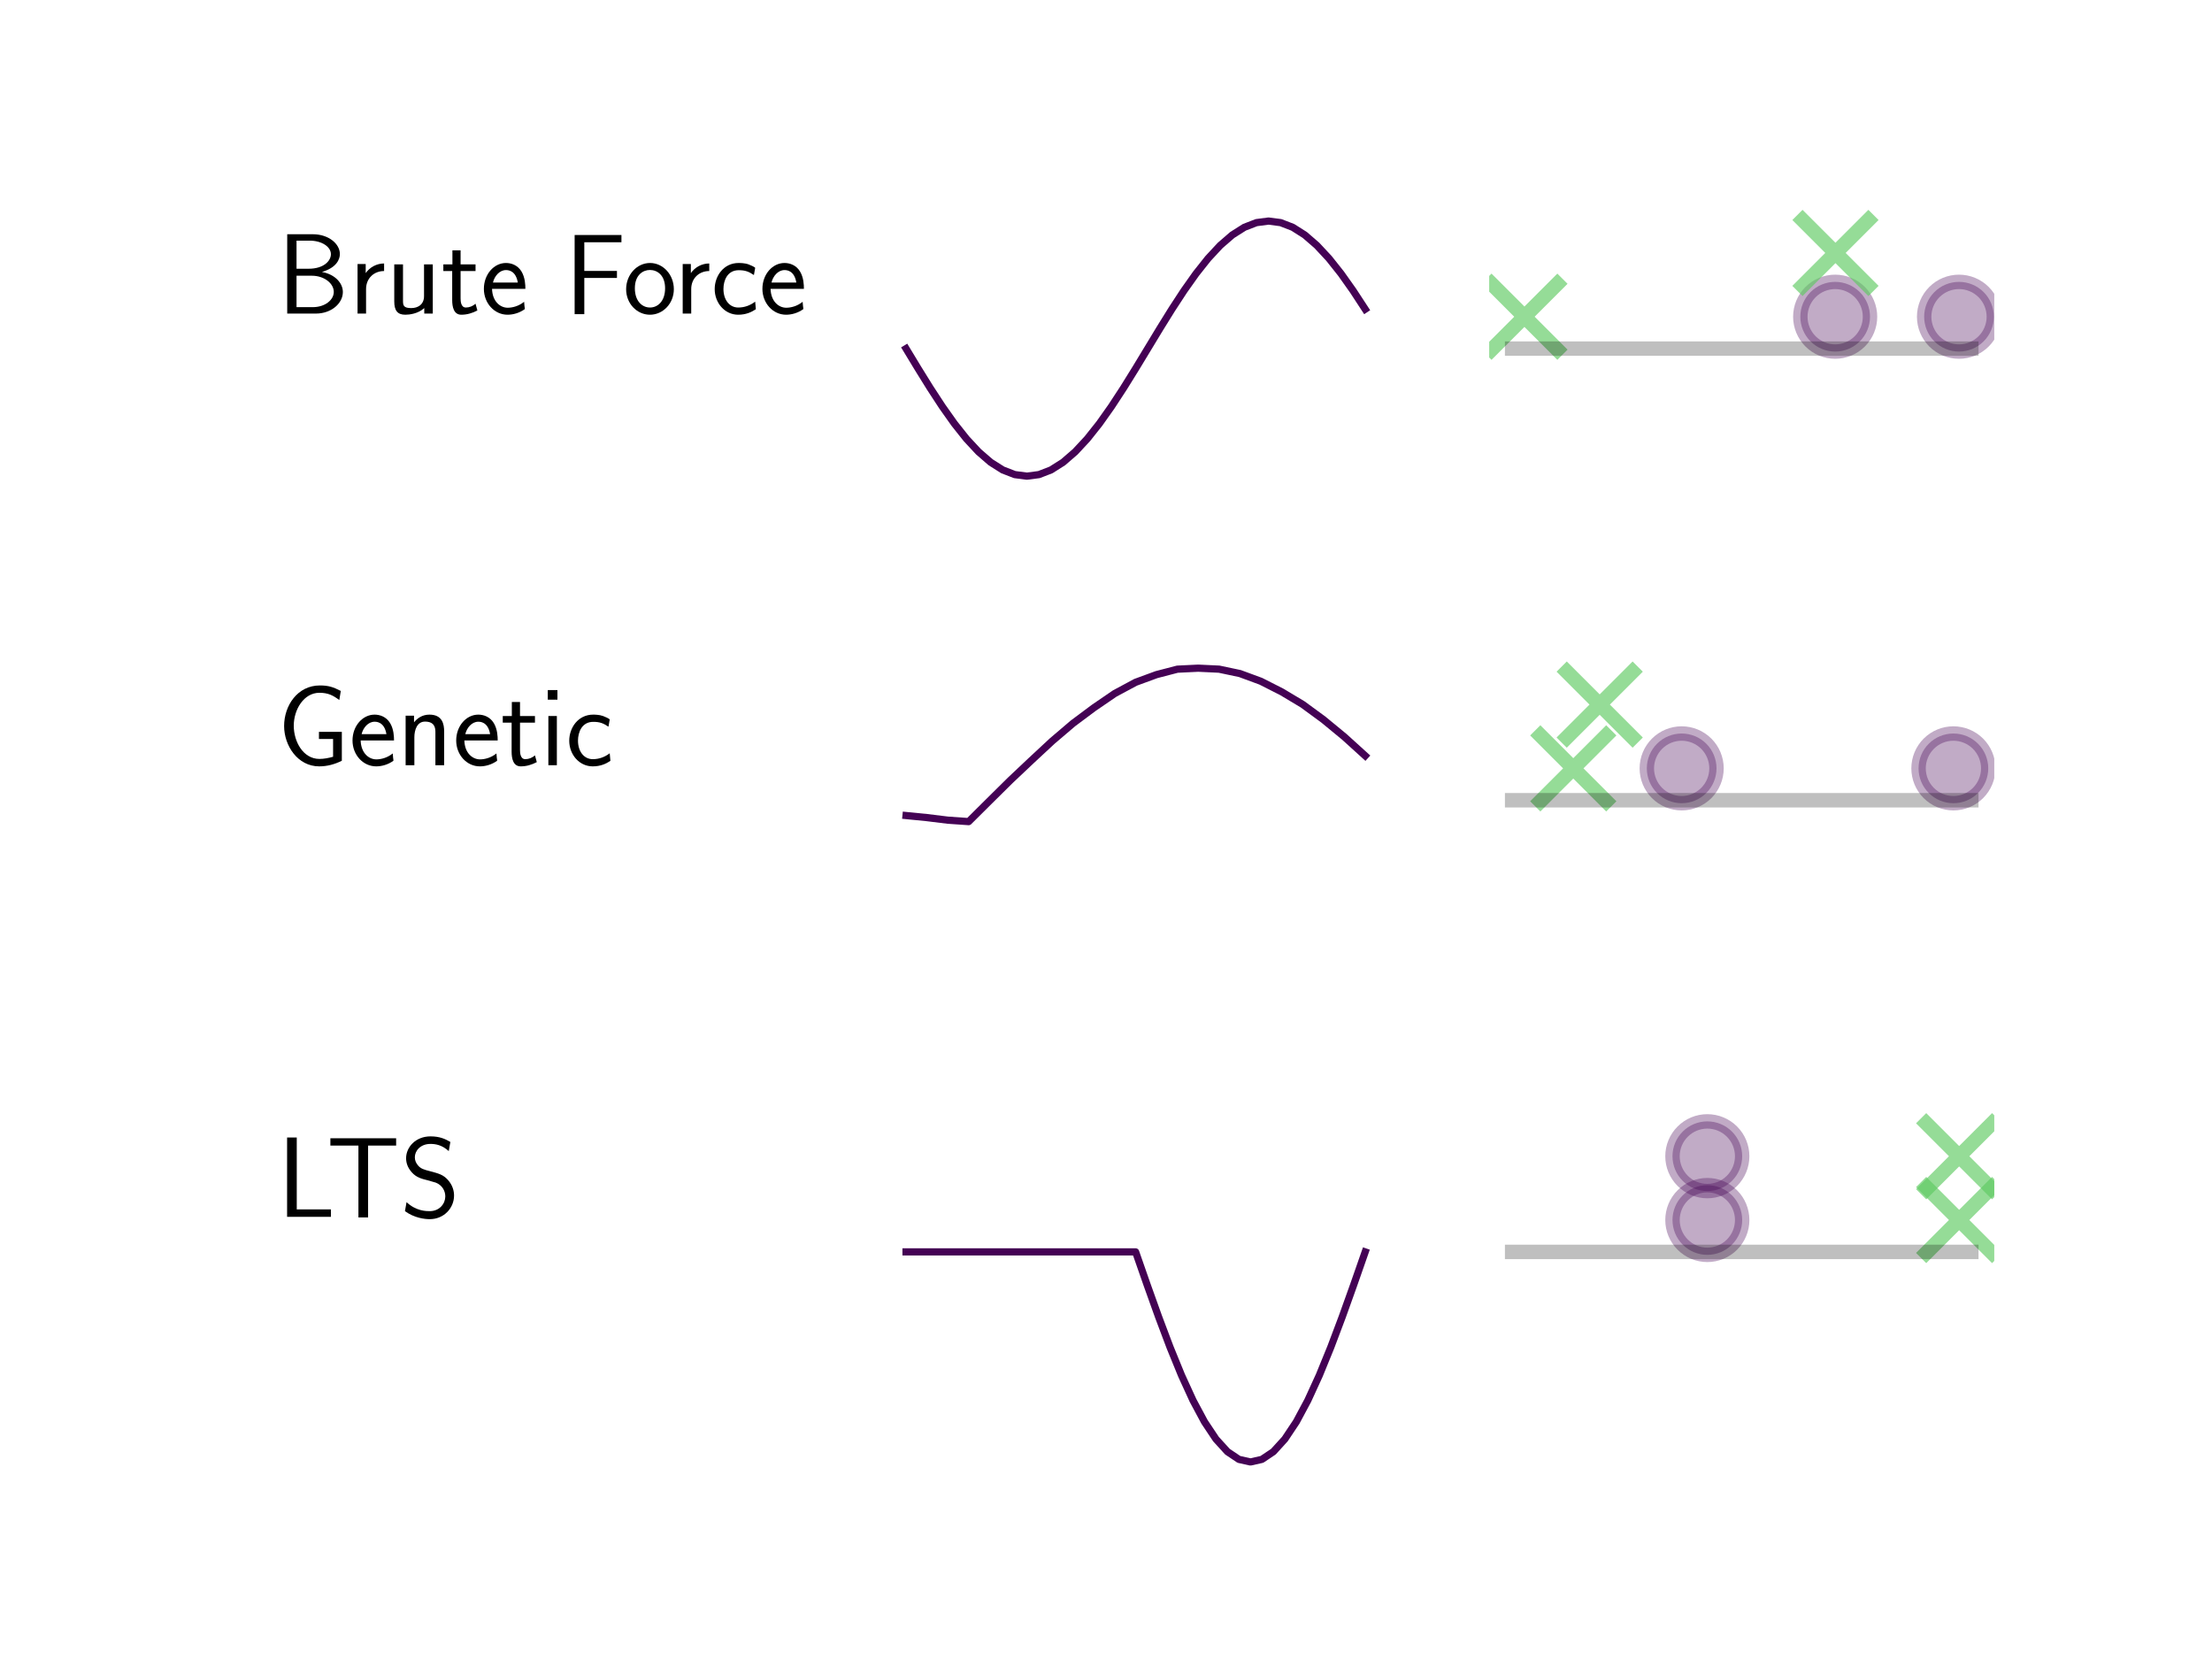
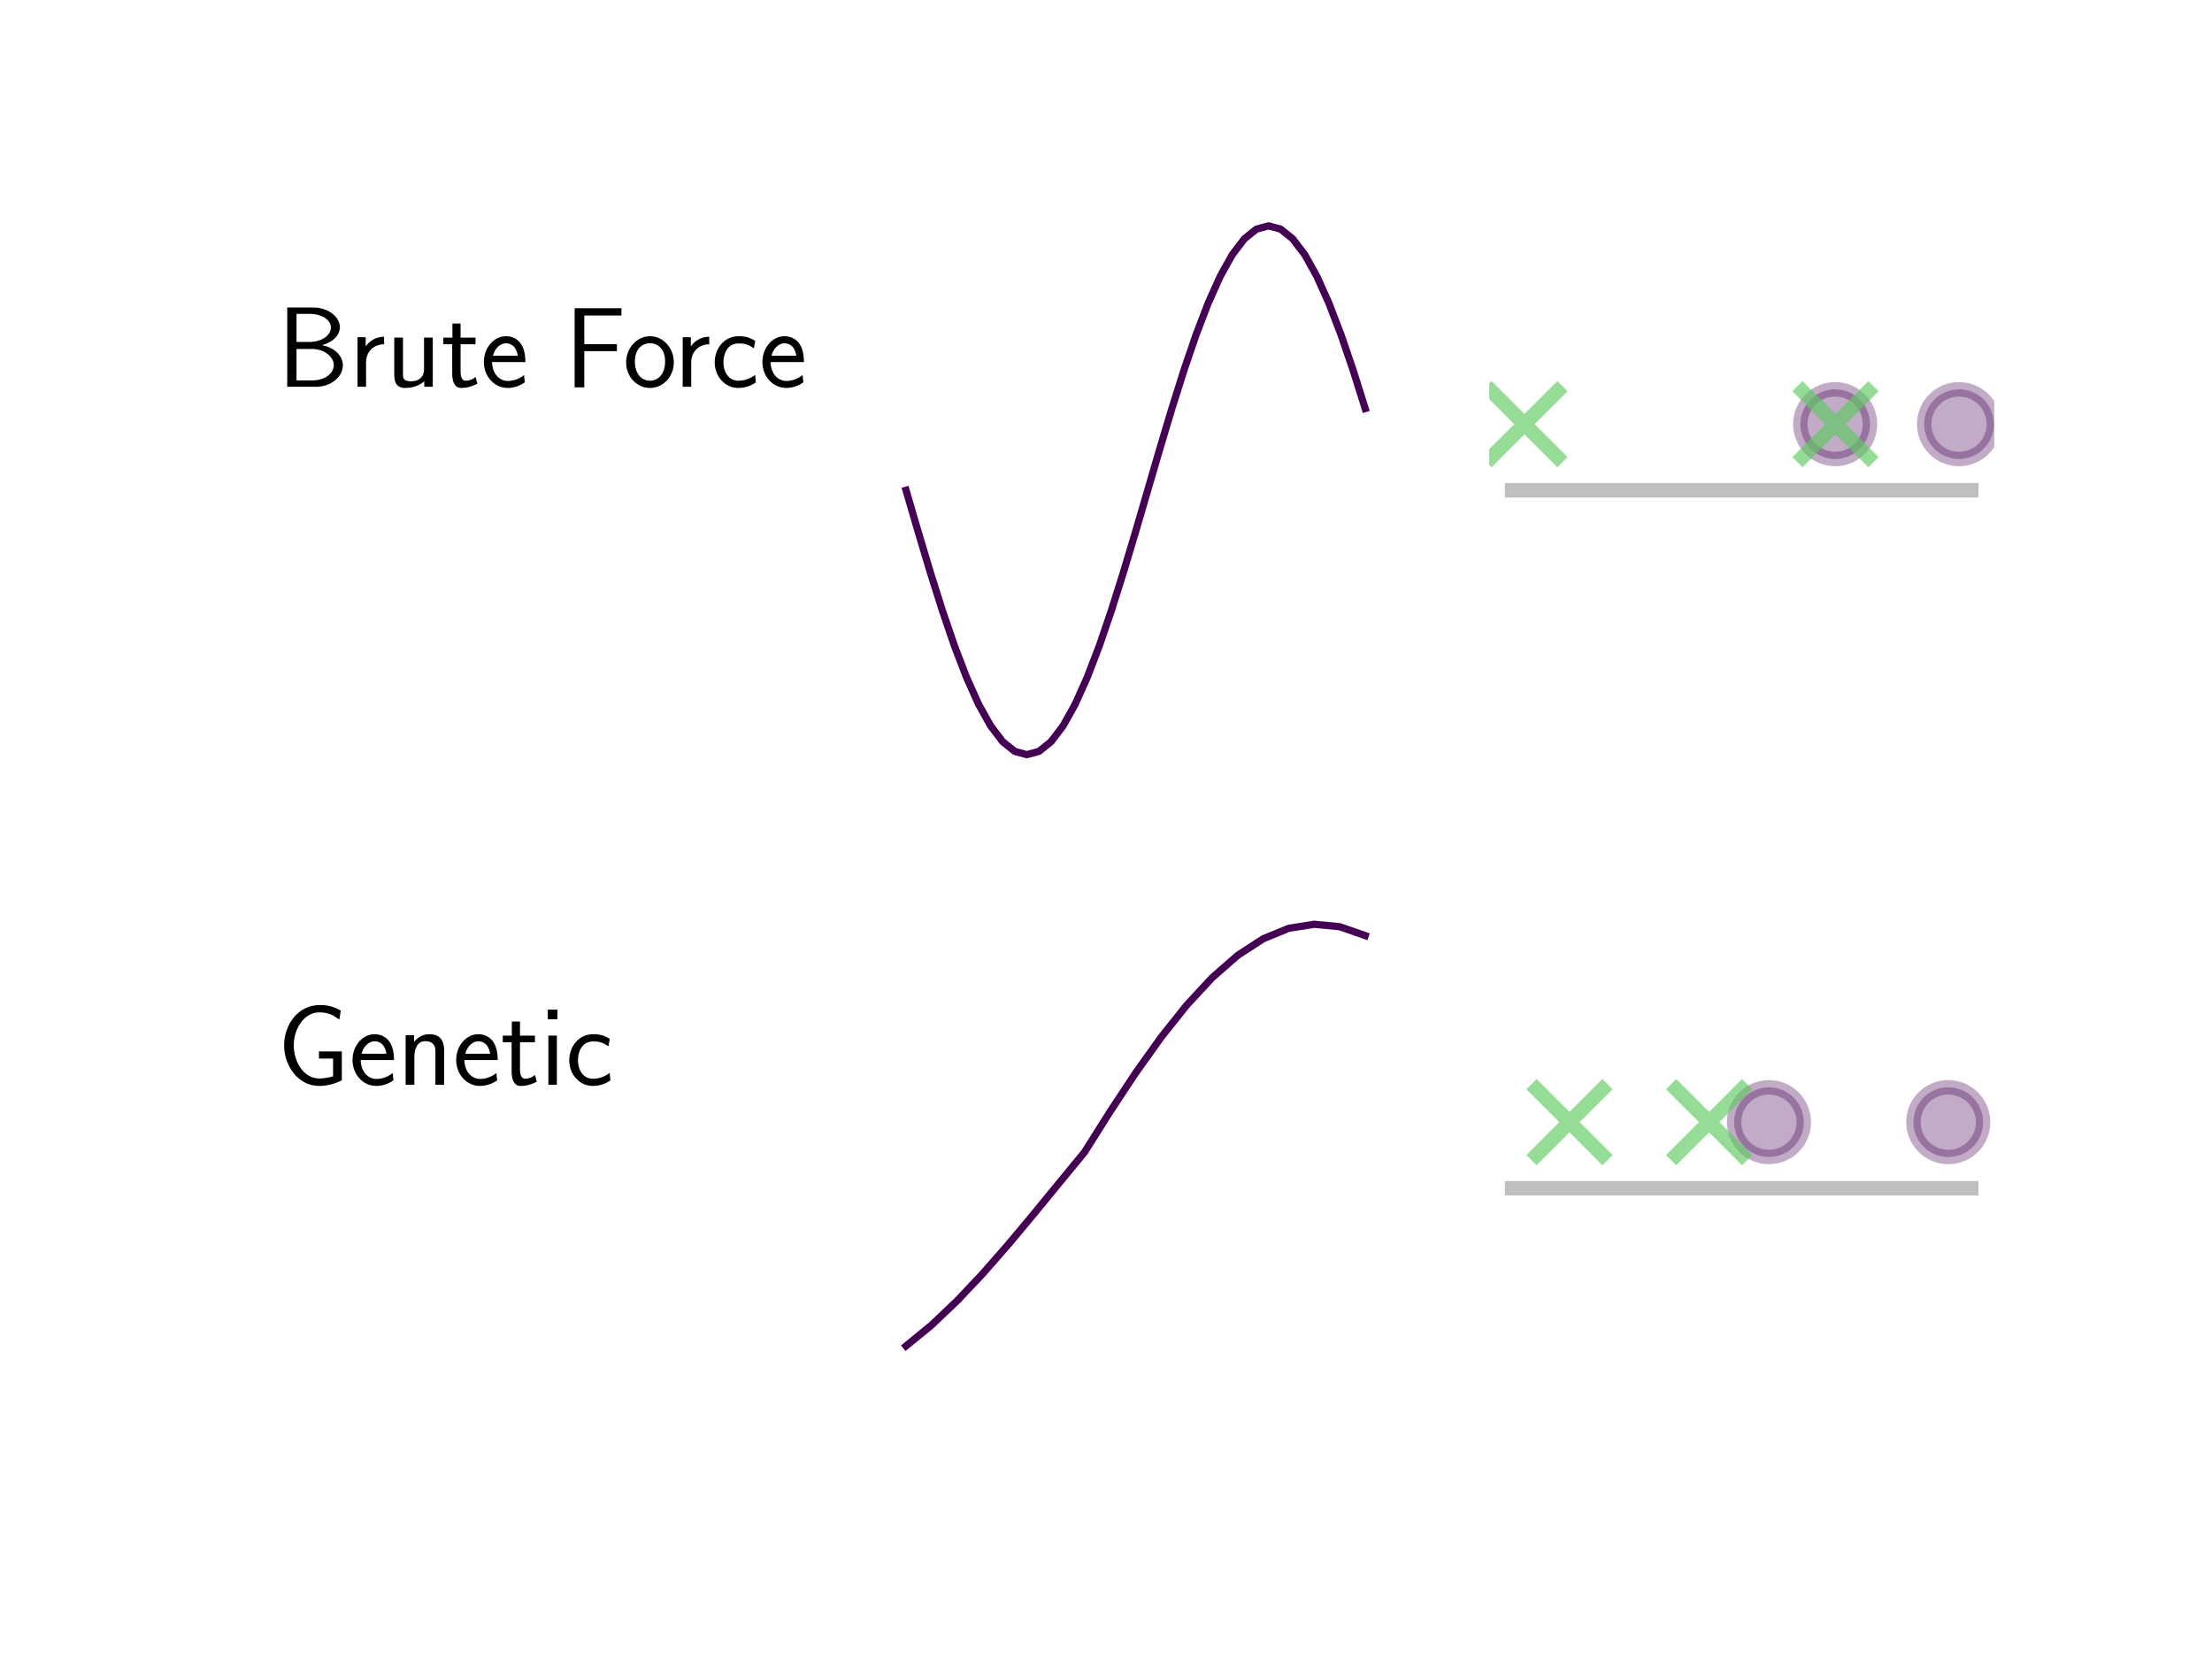
<svg xmlns="http://www.w3.org/2000/svg" xmlns:xlink="http://www.w3.org/1999/xlink" height="345pt" version="1.1" viewBox="0 0 460 345" width="460pt">
  <defs>
    <style type="text/css">
*{stroke-linecap:butt;stroke-linejoin:round;}
  </style>
  </defs>
  <g id="figure_1">
    <g id="patch_1">
      <path d="M 0 345.6  L 460.8 345.6  L 460.8 0  L 0 0  z " style="fill:#ffffff;" />
    </g>
    <g id="axes_1">
      <g id="text_1">
        <defs>
          <path d="M 8.906 69  L 8.906 0  L 33.797 0  C 47.406 0 57.297 8.969 57.297 18.75  C 57.297 26.328 50.797 34 39.094 36.203  C 52.094 39.969 54.703 47.5 54.703 51.766  C 54.703 60.672 44.906 69 31.203 69  z M 17 39  L 17 63.422  L 28.5 63.422  C 38.797 63.422 46.906 58.188 46.906 51.656  C 46.906 45.719 40.5 39 27.594 39  z M 17 5.578  L 17 32.922  L 30.297 32.922  C 41.094 32.922 49.406 26.234 49.406 18.844  C 49.406 12.062 42.094 5.578 31 5.578  z " id="CMSS17-66" />
          <path d="M 14.906 21.297  C 14.906 30.703 21.797 37 30.594 37  L 30.594 43.578  C 24.203 43.578 18.203 40.391 14.594 35.203  L 14.594 43.094  L 7.5 43.094  L 7.5 0  L 14.906 0  z " id="CMSS17-114" />
          <path d="M 40.906 42.797  L 33.297 42.797  L 33.297 15.188  C 33.297 7.781 27.906 4.781 22.203 4.781  C 15.594 4.781 15 6.984 15 11.078  L 15 42.797  L 7.406 42.797  L 7.406 10.594  C 7.406 2.797 10.094 -1 17 -1  C 20.406 -1 28.094 -0.203 33.5 4.781  L 33.5 0  L 40.906 0  z " id="CMSS17-117" />
          <path d="M 16.703 37  L 29.703 37  L 29.703 42.766  L 16.703 42.766  L 16.703 55  L 9.594 55  L 9.594 42.766  L 1.703 42.766  L 1.703 37  L 9.406 37  L 9.406 11.703  C 9.406 6 10.703 -1 17.297 -1  C 22.297 -1 26.906 0.391 31.297 2.688  L 29.703 8.562  C 27.297 6.469 24.406 5.266 21.297 5.266  C 16.906 5.266 16.703 10.875 16.703 13.375  z " id="CMSS17-116" />
          <path d="M 39.094 21.516  C 39.094 24.844 38.906 31.297 35.703 36.641  C 32.203 42.391 26.5 44 22.203 44  C 11.797 44 3 34.188 3 21.484  C 3 9.094 12.094 -1 23.594 -1  C 28.094 -1 33.594 0.297 38.594 3.875  C 38.594 4.281 38.406 6.469 38.297 6.562  C 38.297 6.766 38 9.844 38 10.25  C 33.203 6.359 27.703 5.078 23.703 5.078  C 17.297 5.078 10.406 10.422 10.094 21.516  z M 10.906 27  C 12.203 32.562 16.594 37.828 22.203 37.828  C 23.703 37.828 30.703 37.828 32.5 27  z " id="CMSS17-101" />
          <path d="M 45.594 31  L 45.594 37.078  L 17.203 37.078  L 17.203 62  L 29.406 62  C 30.594 62 31.797 62 33 62  L 49.5 62  L 49.5 68.359  L 8.797 68.359  L 8.797 -0.5  L 17.203 -0.5  L 17.203 31  z " id="CMSS17-70" />
          <path d="M 44.203 21.188  C 44.203 34 34.703 44 23.5 44  C 12 44 2.703 33.703 2.703 21.188  C 2.703 8.5 12.297 -1 23.406 -1  C 34.797 -1 44.203 8.797 44.203 21.188  z M 23.5 5.266  C 16.406 5.266 10.297 11.078 10.297 22  C 10.297 33.609 17.406 37.922 23.406 37.922  C 29.906 37.922 36.594 33.219 36.594 22  C 36.594 10.672 30.094 5.266 23.5 5.266  z " id="CMSS17-111" />
          <path d="M 38.5 39.703  C 38.5 40.391 33.906 42.406 32.703 42.797  C 29.406 44 25.203 44 24.094 44  C 11.094 44 3.297 32.703 3.297 21.297  C 3.297 9.297 12 -1 23.703 -1  C 30.406 -1 35.203 1.188 39.094 3.781  L 38.5 10.375  C 34.203 7.078 29.203 5.266 23.797 5.266  C 16 5.266 10.906 12.094 10.906 21.391  C 10.906 28.609 14.203 37.719 24.203 37.719  C 29.703 37.719 32.797 36.609 37.406 33.516  z " id="CMSS17-99" />
        </defs>
-         <g transform="translate(57.6 65.20984)scale(0.24 -0.24)">
+         <g transform="translate(57.6 80.43792)scale(0.24 -0.24)">
          <use transform="scale(0.996264)" xlink:href="#CMSS17-66" />
          <use transform="translate(62.33804 0)scale(0.996264)" xlink:href="#CMSS17-114" />
          <use transform="translate(94.24781 0)scale(0.996264)" xlink:href="#CMSS17-117" />
          <use transform="translate(142.4528 0)scale(0.996264)" xlink:href="#CMSS17-116" />
          <use transform="translate(176.2843 0)scale(0.996264)" xlink:href="#CMSS17-101" />
          <use transform="translate(249.1523 0)scale(0.996264)" xlink:href="#CMSS17-70" />
          <use transform="translate(299.8394 0)scale(0.996264)" xlink:href="#CMSS17-111" />
          <use transform="translate(344.0805 0)scale(0.996264)" xlink:href="#CMSS17-114" />
          <use transform="translate(375.9903 0)scale(0.996264)" xlink:href="#CMSS17-99" />
          <use transform="translate(417.6291 0)scale(0.996264)" xlink:href="#CMSS17-101" />
        </g>
      </g>
    </g>
    <g id="axes_2">
      <g id="line2d_1">
-         <path clip-path="url(#p41a2faf13f)" d="M 188.417 72.496  L 190.929 76.645  L 193.442 80.693  L 195.955 84.538  L 198.468 88.087  L 200.981 91.252  L 203.494 93.955  L 206.006 96.13  L 208.519 97.723  L 211.032 98.695  L 213.545 99.021  L 216.058 98.695  L 218.57 97.723  L 221.083 96.13  L 223.596 93.955  L 226.109 91.252  L 228.622 88.087  L 231.134 84.538  L 233.647 80.693  L 236.16 76.645  L 238.673 72.496  L 241.186 68.346  L 243.698 64.299  L 246.211 60.453  L 248.724 56.904  L 251.237 53.739  L 253.75 51.036  L 256.262 48.861  L 258.775 47.268  L 261.288 46.297  L 263.801 45.97  L 266.314 46.297  L 268.826 47.268  L 271.339 48.861  L 273.852 51.036  L 276.365 53.739  L 278.878 56.904  L 281.391 60.453  L 283.903 64.299  " style="fill:none;stroke:#440154;stroke-linecap:square;stroke-width:1.5;" />
+         <path clip-path="url(#p04ca3fcd32)" d="M 188.417 101.952  L 190.929 110.553  L 193.442 118.942  L 195.955 126.913  L 198.468 134.27  L 200.981 140.83  L 203.494 146.433  L 206.006 150.941  L 208.519 154.243  L 211.032 156.257  L 213.545 156.934  L 216.058 156.257  L 218.57 154.243  L 221.083 150.941  L 223.596 146.433  L 226.109 140.83  L 228.622 134.27  L 231.134 126.913  L 233.647 118.942  L 236.16 110.553  L 238.673 101.952  L 241.186 93.351  L 243.698 84.962  L 246.211 76.991  L 248.724 69.634  L 251.237 63.074  L 253.75 57.471  L 256.262 52.963  L 258.775 49.661  L 261.288 47.647  L 263.801 46.97  L 266.314 47.647  L 268.826 49.661  L 271.339 52.963  L 273.852 57.471  L 276.365 63.074  L 278.878 69.634  L 281.391 76.991  L 283.903 84.962  " style="fill:none;stroke:#440154;stroke-linecap:square;stroke-width:1.5;" />
      </g>
    </g>
    <g id="axes_3">
      <g id="PathCollection_1">
        <defs>
-           <path d="M 0 7.246  C 1.922 7.246 3.765 6.482 5.123 5.123  C 6.482 3.765 7.246 1.922 7.246 0  C 7.246 -1.922 6.482 -3.765 5.123 -5.123  C 3.765 -6.482 1.922 -7.246 0 -7.246  C -1.922 -7.246 -3.765 -6.482 -5.123 -5.123  C -6.482 -3.765 -7.246 -1.922 -7.246 0  C -7.246 1.922 -6.482 3.765 -5.123 5.123  C -3.765 6.482 -1.922 7.246 0 7.246  z " id="m13e0d22c92" style="stroke:#440154;stroke-opacity:0.33;stroke-width:3;" />
+           <path d="M 0 7.246  C 1.922 7.246 3.765 6.482 5.123 5.123  C 6.482 3.765 7.246 1.922 7.246 0  C 7.246 -1.922 6.482 -3.765 5.123 -5.123  C 3.765 -6.482 1.922 -7.246 0 -7.246  C -1.922 -7.246 -3.765 -6.482 -5.123 -5.123  C -6.482 -3.765 -7.246 -1.922 -7.246 0  C -7.246 1.922 -6.482 3.765 -5.123 5.123  C -3.765 6.482 -1.922 7.246 0 7.246  z " id="mb4917d3caf" style="stroke:#440154;stroke-opacity:0.33;stroke-width:3;" />
        </defs>
-         <g clip-path="url(#p08ab7d9ff0)">
-           <use style="fill:#440154;fill-opacity:0.33;stroke:#440154;stroke-opacity:0.33;stroke-width:3;" x="407.388" xlink:href="#m13e0d22c92" y="65.864" />
-           <use style="fill:#440154;fill-opacity:0.33;stroke:#440154;stroke-opacity:0.33;stroke-width:3;" x="381.636" xlink:href="#m13e0d22c92" y="65.864" />
+         <g clip-path="url(#p97e5592a8a)">
+           <use style="fill:#440154;fill-opacity:0.33;stroke:#440154;stroke-opacity:0.33;stroke-width:3;" x="407.388" xlink:href="#mb4917d3caf" y="88.207" />
+           <use style="fill:#440154;fill-opacity:0.33;stroke:#440154;stroke-opacity:0.33;stroke-width:3;" x="381.636" xlink:href="#mb4917d3caf" y="88.207" />
        </g>
      </g>
      <g id="PathCollection_2">
        <defs>
-           <path d="M -7.906 7.906  L 7.906 -7.906  M -7.906 -7.906  L 7.906 7.906  " id="me14c8ba3d5" style="stroke:#5ec962;stroke-opacity:0.66;stroke-width:3;" />
+           <path d="M -7.906 7.906  L 7.906 -7.906  M -7.906 -7.906  L 7.906 7.906  " id="m25d0e1f8c4" style="stroke:#5ec962;stroke-opacity:0.66;stroke-width:3;" />
        </defs>
-         <g clip-path="url(#p08ab7d9ff0)">
-           <use style="fill:#5ec962;fill-opacity:0.66;stroke:#5ec962;stroke-opacity:0.66;stroke-width:3;" x="317.016" xlink:href="#me14c8ba3d5" y="65.864" />
-           <use style="fill:#5ec962;fill-opacity:0.66;stroke:#5ec962;stroke-opacity:0.66;stroke-width:3;" x="381.696" xlink:href="#me14c8ba3d5" y="52.602" />
+         <g clip-path="url(#p97e5592a8a)">
+           <use style="fill:#5ec962;fill-opacity:0.66;stroke:#5ec962;stroke-opacity:0.66;stroke-width:3;" x="317.016" xlink:href="#m25d0e1f8c4" y="88.207" />
+           <use style="fill:#5ec962;fill-opacity:0.66;stroke:#5ec962;stroke-opacity:0.66;stroke-width:3;" x="381.696" xlink:href="#m25d0e1f8c4" y="88.207" />
        </g>
      </g>
      <g id="line2d_2">
-         <path clip-path="url(#p08ab7d9ff0)" d="M 314.459 72.496  L 409.946 72.496  " style="fill:none;opacity:0.25;stroke:#000000;stroke-linecap:square;stroke-width:3;" />
+         <path clip-path="url(#p97e5592a8a)" d="M 314.459 101.952  L 409.946 101.952  " style="fill:none;opacity:0.25;stroke:#000000;stroke-linecap:square;stroke-width:3;" />
      </g>
    </g>
    <g id="axes_4">
      <g id="text_2">
        <defs>
          <path d="M 56.406 29  L 36.5 29  L 36.5 22.828  L 48.797 22.828  L 48.797 7.359  C 44.906 6.266 40.906 5.469 36.906 5.469  C 22.906 5.469 14.594 20.328 14.594 34.375  C 14.594 48.359 23.297 63 36.906 63  C 44.594 63 48.906 60.641 54.203 56.672  L 55.5 64.594  C 48.906 67.984 44.797 69.375 37.297 69.375  C 17.906 69.375 6.203 51.938 6.203 34.094  C 6.203 17.031 18 -1 36.703 -1  C 43.703 -1 50.203 0.797 56.406 3.875  z " id="CMSS17-71" />
          <path d="M 40.906 29.328  C 40.906 35.672 39.406 44 28.094 44  C 21.703 44 17.5 40.719 14.703 37.328  L 14.703 43.094  L 7.406 43.094  L 7.406 0  L 15 0  L 15 24.359  C 15 30.688 17.406 37.938 24.203 37.938  C 33 37.938 33.297 32 33.297 28.578  L 33.297 0  L 40.906 0  z " id="CMSS17-110" />
          <path d="M 15.297 65.359  L 6.906 65.359  L 6.906 57  L 15.297 57  z M 14.797 42.797  L 7.406 42.797  L 7.406 0  L 14.797 0  z " id="CMSS17-105" />
        </defs>
-         <g transform="translate(57.6 159.1317)scale(0.24 -0.24)">
+         <g transform="translate(57.6 225.5899)scale(0.24 -0.24)">
          <use transform="scale(0.996264)" xlink:href="#CMSS17-71" />
          <use transform="translate(62.45823 0)scale(0.996264)" xlink:href="#CMSS17-101" />
          <use transform="translate(104.097 0)scale(0.996264)" xlink:href="#CMSS17-110" />
          <use transform="translate(152.302 0)scale(0.996264)" xlink:href="#CMSS17-101" />
          <use transform="translate(193.9408 0)scale(0.996264)" xlink:href="#CMSS17-116" />
          <use transform="translate(227.7724 0)scale(0.996264)" xlink:href="#CMSS17-105" />
          <use transform="translate(249.9531 0)scale(0.996264)" xlink:href="#CMSS17-99" />
        </g>
      </g>
    </g>
    <g id="axes_5">
      <g id="line2d_3">
-         <path clip-path="url(#p9d5dae23c2)" d="M 188.417 169.596  L 192.757 170.025  L 197.097 170.559  L 201.438 170.859  L 205.778 166.545  L 210.118 162.253  L 214.458 158.156  L 218.799 154.121  L 223.139 150.423  L 227.479 147.185  L 231.82 144.218  L 236.16 141.887  L 240.5 140.293  L 244.841 139.162  L 249.181 138.952  L 253.521 139.157  L 257.862 140.074  L 262.202 141.674  L 266.542 143.875  L 270.882 146.473  L 275.223 149.656  L 279.563 153.231  L 283.903 157.168  " style="fill:none;stroke:#440154;stroke-linecap:square;stroke-width:1.5;" />
+         <path clip-path="url(#p817b514863)" d="M 188.417 279.901  L 193.721 275.562  L 199.026 270.522  L 204.331 264.905  L 209.636 258.85  L 214.941 252.506  L 220.246 246.029  L 225.55 239.578  L 230.855 231.162  L 236.16 223.139  L 241.465 215.706  L 246.77 209.046  L 252.074 203.323  L 257.379 198.678  L 262.684 195.226  L 267.989 193.051  L 273.294 192.207  L 278.599 192.714  L 283.903 194.561  " style="fill:none;stroke:#440154;stroke-linecap:square;stroke-width:1.5;" />
      </g>
    </g>
    <g id="axes_6">
      <g id="PathCollection_3">
-         <g clip-path="url(#pac6531e2d0)">
-           <use style="fill:#440154;fill-opacity:0.33;stroke:#440154;stroke-opacity:0.33;stroke-width:3;" x="349.714" xlink:href="#m13e0d22c92" y="159.786" />
-           <use style="fill:#440154;fill-opacity:0.33;stroke:#440154;stroke-opacity:0.33;stroke-width:3;" x="406.222" xlink:href="#m13e0d22c92" y="159.786" />
+         <g clip-path="url(#p7764157ec7)">
+           <use style="fill:#440154;fill-opacity:0.33;stroke:#440154;stroke-opacity:0.33;stroke-width:3;" x="367.864" xlink:href="#mb4917d3caf" y="233.359" />
+           <use style="fill:#440154;fill-opacity:0.33;stroke:#440154;stroke-opacity:0.33;stroke-width:3;" x="405.157" xlink:href="#mb4917d3caf" y="233.359" />
        </g>
      </g>
      <g id="PathCollection_4">
-         <g clip-path="url(#pac6531e2d0)">
-           <use style="fill:#5ec962;fill-opacity:0.66;stroke:#5ec962;stroke-opacity:0.66;stroke-width:3;" x="327.175" xlink:href="#me14c8ba3d5" y="159.786" />
-           <use style="fill:#5ec962;fill-opacity:0.66;stroke:#5ec962;stroke-opacity:0.66;stroke-width:3;" x="332.667" xlink:href="#me14c8ba3d5" y="146.524" />
+         <g clip-path="url(#p7764157ec7)">
+           <use style="fill:#5ec962;fill-opacity:0.66;stroke:#5ec962;stroke-opacity:0.66;stroke-width:3;" x="326.39" xlink:href="#m25d0e1f8c4" y="233.359" />
+           <use style="fill:#5ec962;fill-opacity:0.66;stroke:#5ec962;stroke-opacity:0.66;stroke-width:3;" x="355.427" xlink:href="#m25d0e1f8c4" y="233.359" />
        </g>
      </g>
      <g id="line2d_4">
-         <path clip-path="url(#pac6531e2d0)" d="M 314.459 166.418  L 409.946 166.418  " style="fill:none;opacity:0.25;stroke:#000000;stroke-linecap:square;stroke-width:3;" />
-       </g>
-     </g>
-     <g id="axes_7">
-       <g id="text_3">
-         <defs>
-           <path d="M 26.094 6.469  C 24.906 6.469 23.703 6.469 22.5 6.469  L 17.203 6.469  L 17.203 69  L 8.797 69  L 8.797 0  L 46.906 0  L 46.906 6.469  z " id="CMSS17-76" />
-           <path d="M 36.203 62  L 44.5 62  C 45.703 62 46.906 62 48.094 62  L 60.594 62  L 60.594 68.375  L 3.406 68.375  L 3.406 62  L 15.906 62  C 17.094 62 18.297 62 19.5 62  L 27.797 62  L 27.797 -0.5  L 36.203 -0.5  z " id="CMSS17-84" />
-           <path d="M 43.703 65.141  C 39.297 67.719 34.5 70 26.406 70  C 13.5 70 5.203 60.609 5.203 51.031  C 5.203 47.266 6.297 43.016 10.203 38.672  C 14.094 34.312 18.5 33.141 24.094 31.766  C 26.406 31.156 30.297 30.062 31 29.781  C 36.594 27.609 39.297 22.562 39.297 17.812  C 39.297 11.594 34.406 4.969 25.703 4.969  C 22.703 4.969 13.906 4.969 5.594 12.797  L 4.203 4.969  C 12.406 -1 21.297 -2 25.797 -2  C 38.094 -2 46.906 7.625 46.906 18.531  C 46.906 22.5 45.703 27.547 41.5 32.203  C 37.406 36.672 33.797 37.656 25.594 39.828  C 20.906 41.031 17.906 41.828 15.406 44.891  C 13.703 47.078 12.797 49.156 12.797 51.828  C 12.797 57.391 17.594 63.438 26.406 63.438  C 30.797 63.438 36.5 62.531 42.297 57.188  z " id="CMSS17-83" />
-         </defs>
-         <g transform="translate(57.6 253.0536)scale(0.24 -0.24)">
-           <use transform="scale(0.996264)" xlink:href="#CMSS17-76" />
-           <use transform="translate(42.87985 0)scale(0.996264)" xlink:href="#CMSS17-84" />
-           <use transform="translate(106.6993 0)scale(0.996264)" xlink:href="#CMSS17-83" />
-         </g>
-       </g>
-     </g>
-     <g id="axes_8">
-       <g id="line2d_5">
-         <path clip-path="url(#pa63ad86f5a)" d="M 188.417 260.34  L 190.804 260.34  L 193.191 260.34  L 195.578 260.34  L 197.965 260.34  L 200.353 260.34  L 202.74 260.34  L 205.127 260.34  L 207.514 260.34  L 209.901 260.34  L 212.288 260.34  L 214.676 260.34  L 217.063 260.34  L 219.45 260.34  L 221.837 260.34  L 224.224 260.34  L 226.611 260.34  L 228.999 260.34  L 231.386 260.34  L 233.773 260.34  L 236.16 260.34  L 238.547 267.174  L 240.934 273.84  L 243.321 280.173  L 245.709 286.018  L 248.096 291.231  L 250.483 295.683  L 252.87 299.265  L 255.257 301.888  L 257.644 303.489  L 260.032 304.026  L 262.419 303.489  L 264.806 301.888  L 267.193 299.265  L 269.58 295.683  L 271.967 291.231  L 274.355 286.018  L 276.742 280.173  L 279.129 273.84  L 281.516 267.174  L 283.903 260.34  " style="fill:none;stroke:#440154;stroke-linecap:square;stroke-width:1.5;" />
-       </g>
-     </g>
-     <g id="axes_9">
-       <g id="PathCollection_5">
-         <g clip-path="url(#pd7db569edc)">
-           <use style="fill:#440154;fill-opacity:0.33;stroke:#440154;stroke-opacity:0.33;stroke-width:3;" x="355.052" xlink:href="#m13e0d22c92" y="253.708" />
-           <use style="fill:#440154;fill-opacity:0.33;stroke:#440154;stroke-opacity:0.33;stroke-width:3;" x="355.051" xlink:href="#m13e0d22c92" y="240.445" />
-         </g>
-       </g>
-       <g id="PathCollection_6">
-         <g clip-path="url(#pd7db569edc)">
-           <use style="fill:#5ec962;fill-opacity:0.66;stroke:#5ec962;stroke-opacity:0.66;stroke-width:3;" x="407.419" xlink:href="#me14c8ba3d5" y="253.708" />
-           <use style="fill:#5ec962;fill-opacity:0.66;stroke:#5ec962;stroke-opacity:0.66;stroke-width:3;" x="407.419" xlink:href="#me14c8ba3d5" y="240.445" />
-         </g>
-       </g>
-       <g id="line2d_6">
-         <path clip-path="url(#pd7db569edc)" d="M 314.459 260.34  L 409.946 260.34  " style="fill:none;opacity:0.25;stroke:#000000;stroke-linecap:square;stroke-width:3;" />
+         <path clip-path="url(#p7764157ec7)" d="M 314.459 247.104  L 409.946 247.104  " style="fill:none;opacity:0.25;stroke:#000000;stroke-linecap:square;stroke-width:3;" />
      </g>
    </g>
  </g>
  <defs>
-     <clipPath id="p41a2faf13f">
-       <rect height="78.268" width="105.035" x="183.642" y="41.472" />
+     <clipPath id="p04ca3fcd32">
+       <rect height="120.96" width="105.035" x="183.642" y="41.472" />
    </clipPath>
-     <clipPath id="p08ab7d9ff0">
-       <rect height="78.268" width="105.035" x="309.685" y="41.472" />
+     <clipPath id="p97e5592a8a">
+       <rect height="120.96" width="105.035" x="309.685" y="41.472" />
    </clipPath>
-     <clipPath id="p9d5dae23c2">
-       <rect height="78.268" width="105.035" x="183.642" y="135.394" />
+     <clipPath id="p817b514863">
+       <rect height="120.96" width="105.035" x="183.642" y="186.624" />
    </clipPath>
-     <clipPath id="pac6531e2d0">
-       <rect height="78.268" width="105.035" x="309.685" y="135.394" />
-     </clipPath>
-     <clipPath id="pa63ad86f5a">
-       <rect height="78.268" width="105.035" x="183.642" y="229.316" />
-     </clipPath>
-     <clipPath id="pd7db569edc">
-       <rect height="78.268" width="105.035" x="309.685" y="229.316" />
+     <clipPath id="p7764157ec7">
+       <rect height="120.96" width="105.035" x="309.685" y="186.624" />
    </clipPath>
  </defs>
</svg>
